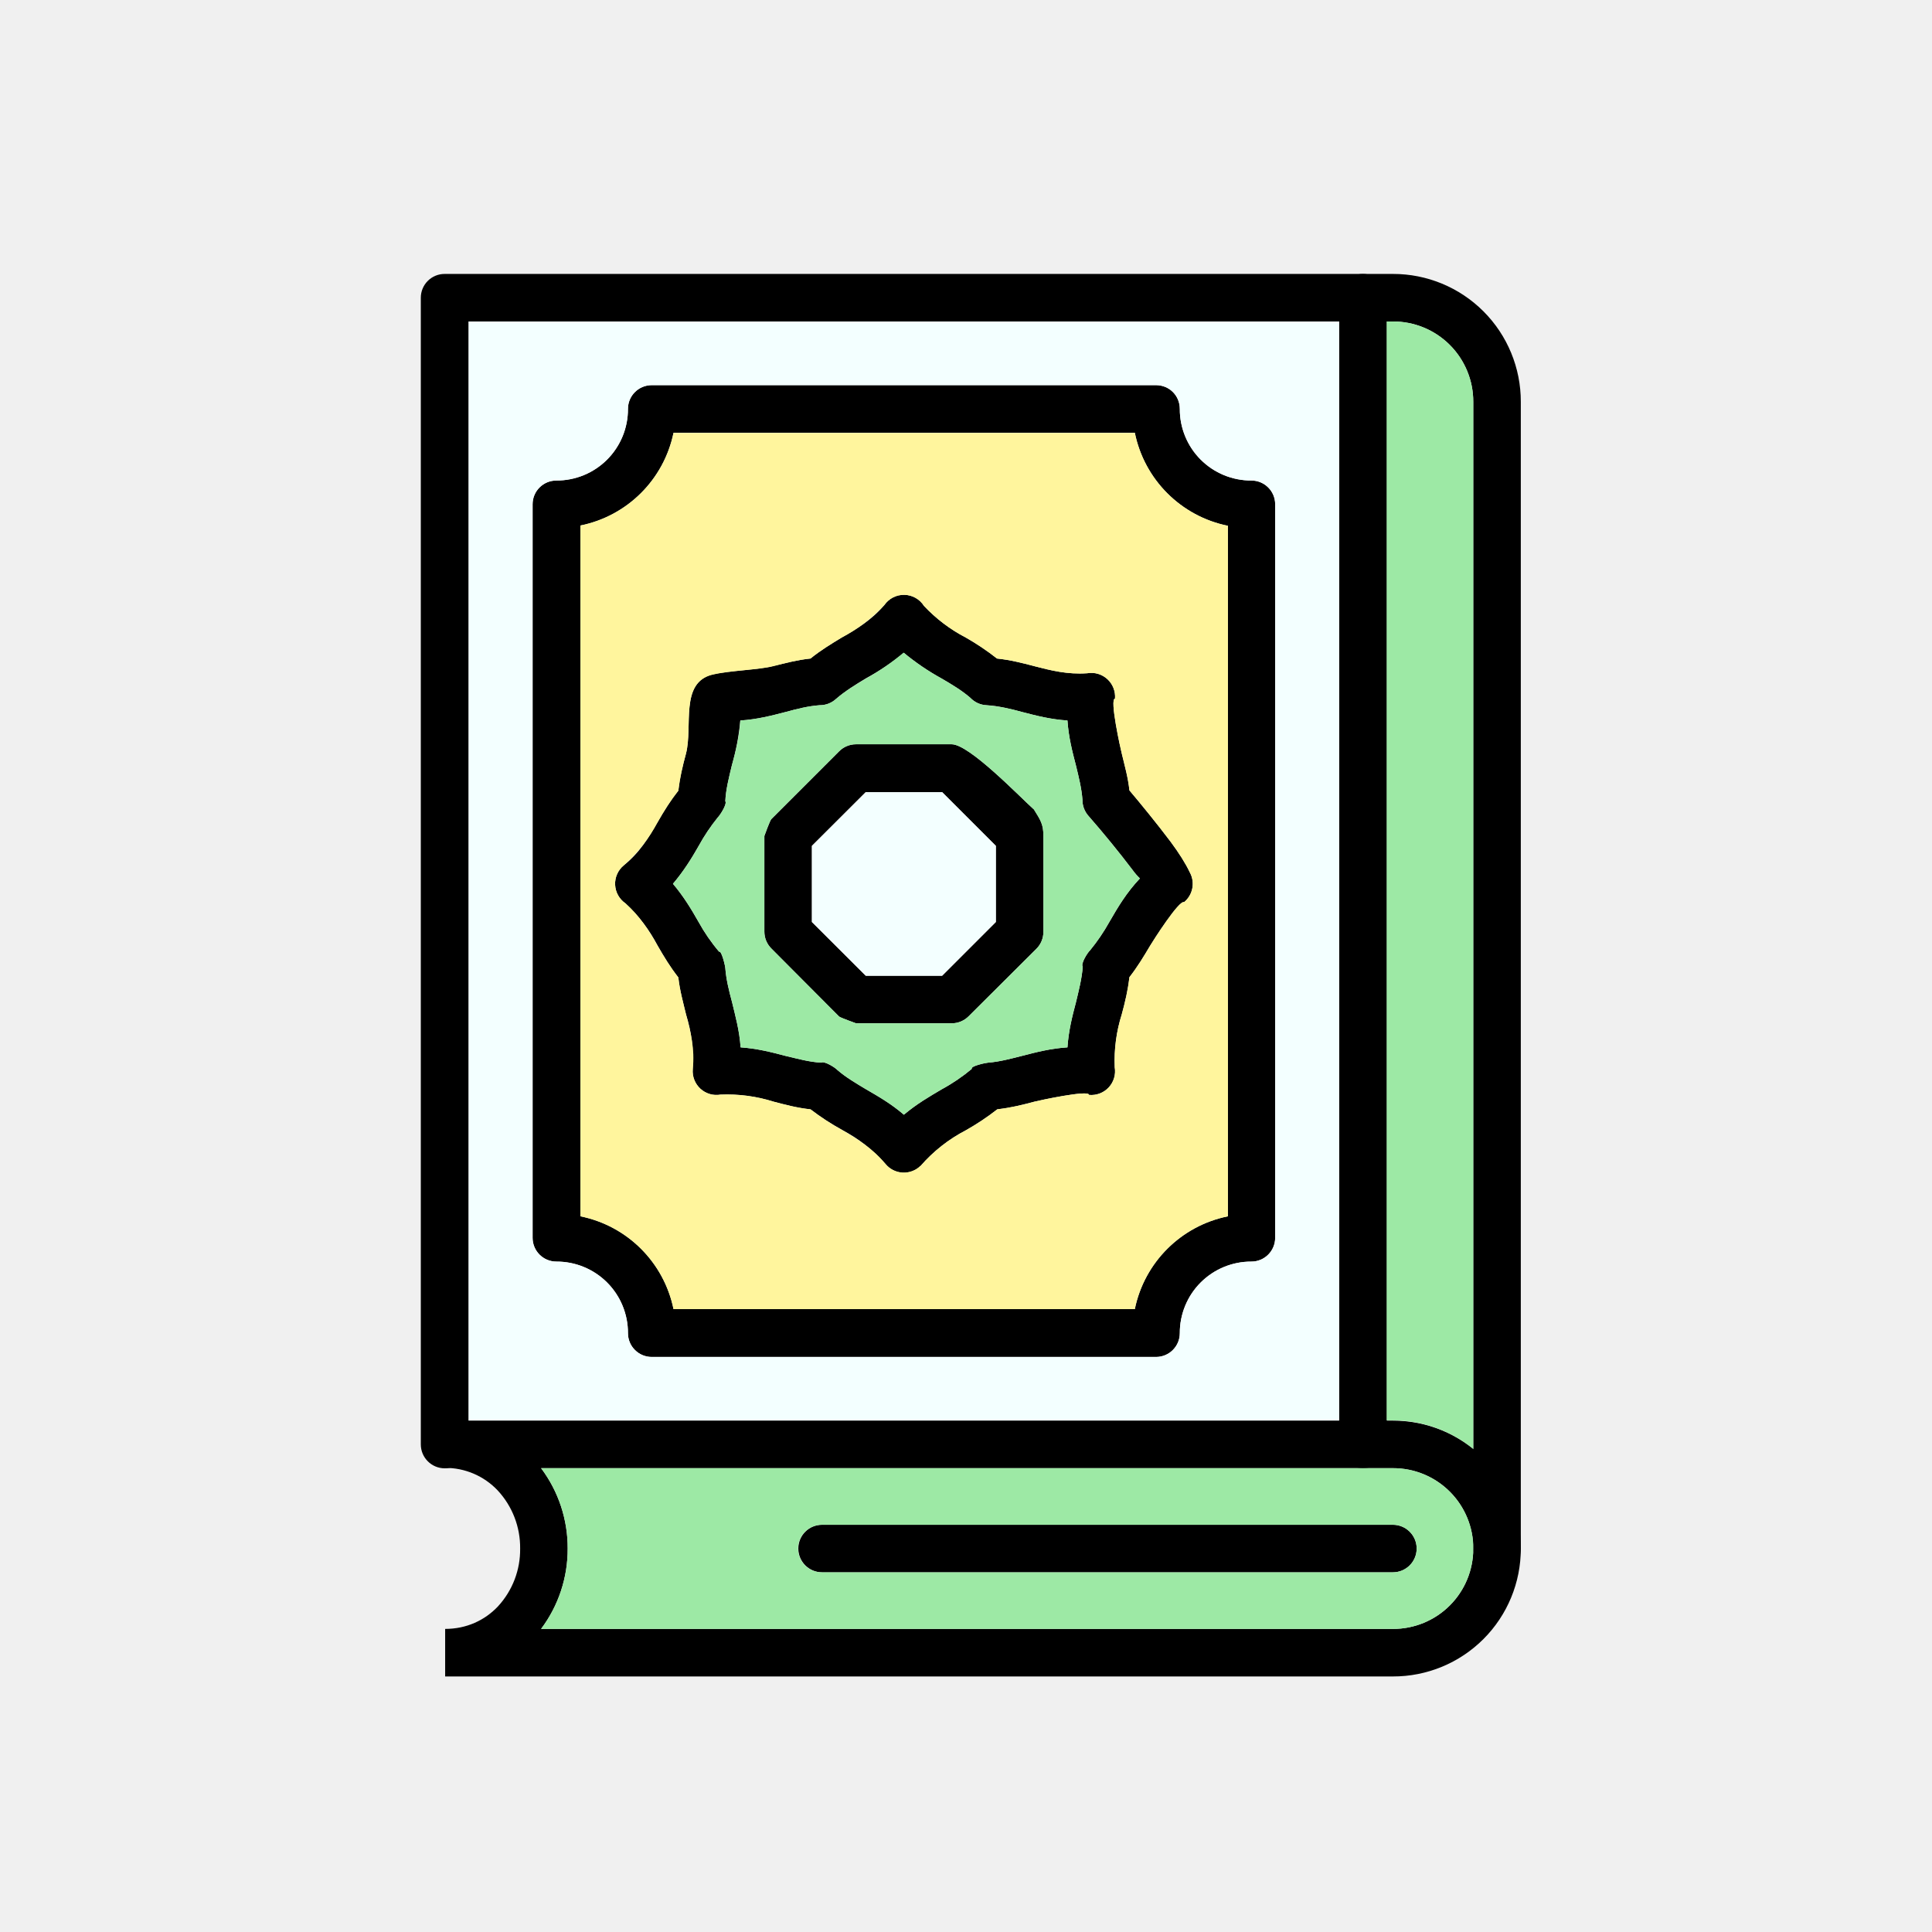
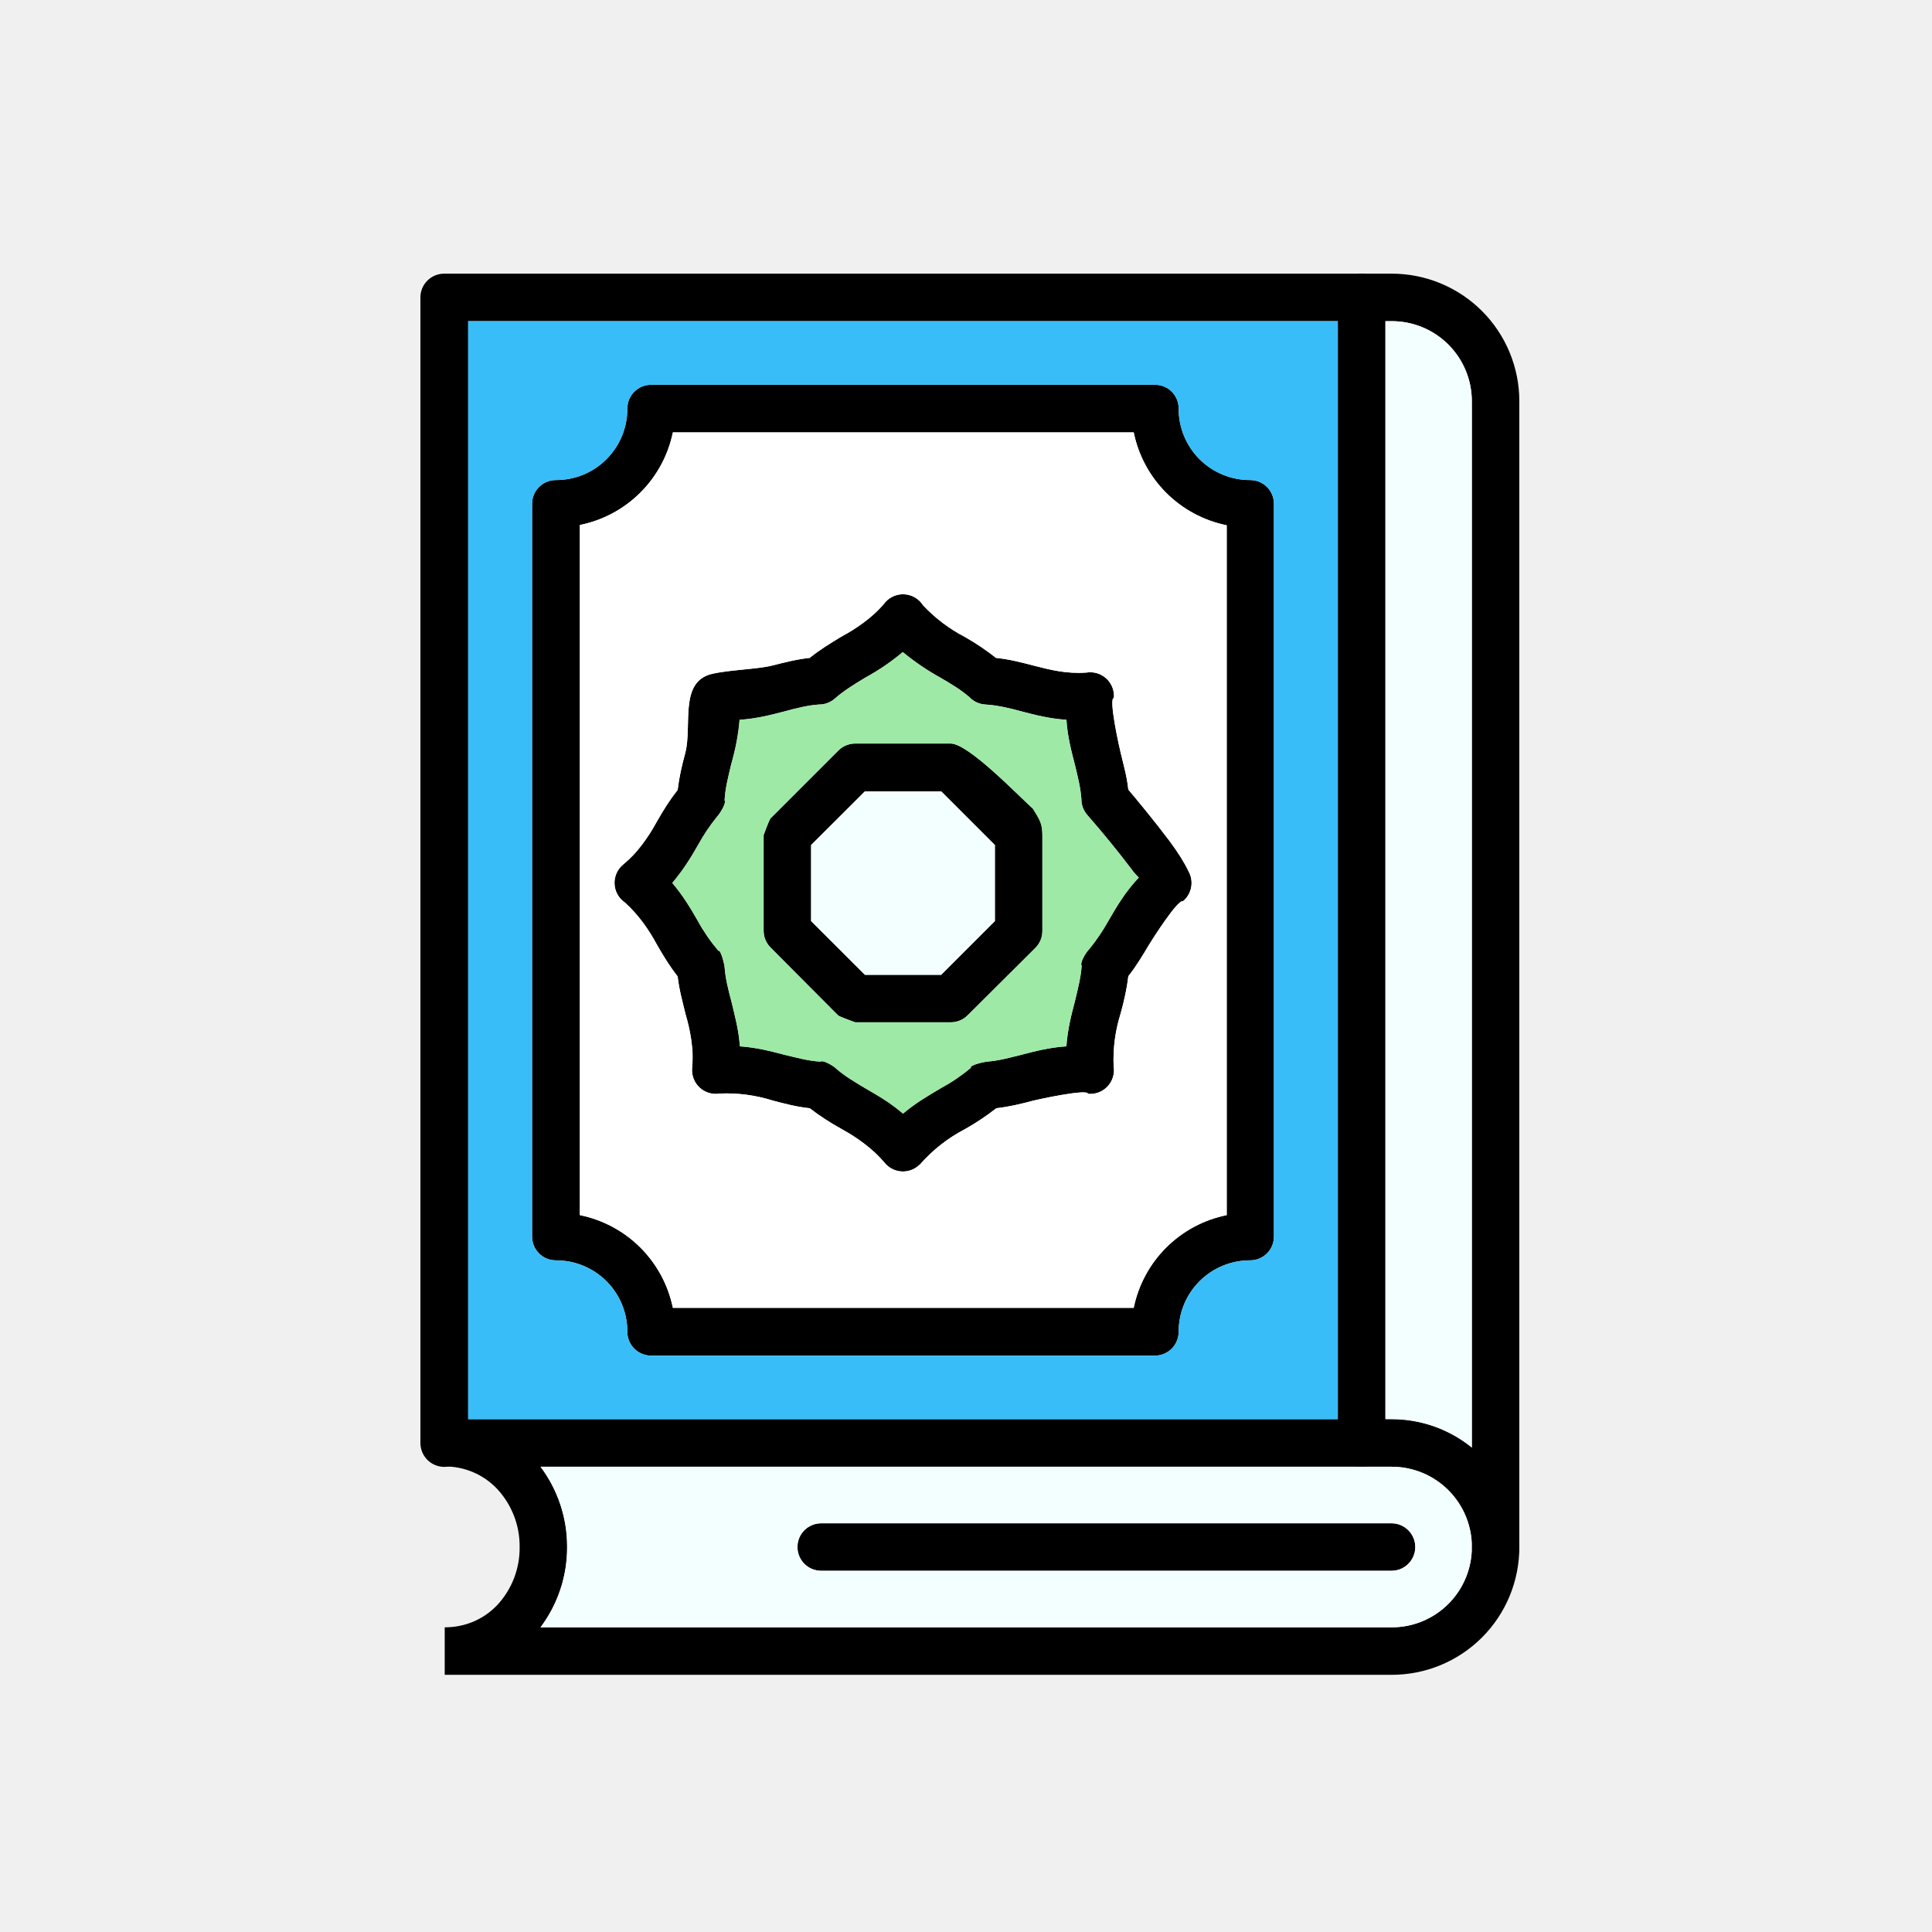
- <svg xmlns="http://www.w3.org/2000/svg" width="655.359" height="655.359" fill-rule="evenodd" clip-rule="evenodd" image-rendering="optimizeQuality" shape-rendering="geometricPrecision" text-rendering="geometricPrecision" viewBox="0 0 6.827 6.827">
-   <path fill-rule="nonzero" d="M1.487 5.104a.084.084 0 0 0 .169 0V1.136h3.16a.084.084 0 0 0 0-.168H1.572a.084.084 0 0 0-.085.084v4.052z" />
-   <path fill-rule="nonzero" d="M4.732 5.104a.084.084 0 0 0 .169 0V1.136h.02a.283.283 0 0 1 .285.284v4.052a.084.084 0 1 0 .168 0V1.42a.451.451 0 0 0-.452-.452H4.816a.084.084 0 0 0-.084.084v4.052z" />
-   <path fill-rule="nonzero" d="M1.572 5.02h3.35a.451.451 0 0 1 .452.452.451.451 0 0 1-.452.452H1.573v-.168c.075 0 .14-.03.187-.08a.296.296 0 0 0 .078-.204.297.297 0 0 0-.079-.205.254.254 0 0 0-.187-.08V5.02zm3.35.168h-3.01a.47.47 0 0 1 .094.284.47.47 0 0 1-.094.284h3.01a.283.283 0 0 0 .284-.284.283.283 0 0 0-.284-.284zm-.913-3.659H2.38a.421.421 0 0 1-.329.328v2.441a.421.421 0 0 1 .329.328h1.63a.421.421 0 0 1 .329-.328v-2.44a.421.421 0 0 1-.329-.329zm-1.706-.168h1.782c.047 0 .084.037.084.084a.252.252 0 0 0 .253.253c.046 0 .084.037.084.084v2.592a.084.084 0 0 1-.084.084.252.252 0 0 0-.253.253.084.084 0 0 1-.084.084H2.303a.084.084 0 0 1-.084-.084.252.252 0 0 0-.253-.253.084.084 0 0 1-.084-.084V1.782c0-.047.038-.084.084-.084a.252.252 0 0 0 .253-.253c0-.047.038-.084.084-.084z" />
-   <path fill-rule="nonzero" d="M3.194 2.307a.863.863 0 0 1-.134.09c-.038.023-.075.046-.106.073a.084.084 0 0 1-.058.022c-.04.003-.08.013-.12.024-.05.013-.1.026-.16.03a.857.857 0 0 1-.03.159c-.01.042-.021.084-.023.126.007.01-.018.049-.027.058a.679.679 0 0 0-.067.1c-.026.045-.053.09-.091.134.038.045.065.09.09.134a.64.64 0 0 0 .073.106c.009-.005.022.052.022.058.003.04.013.08.024.121.012.05.026.1.03.159.058.004.109.017.158.03.043.01.085.022.127.024.01-.007.049.017.057.026.03.026.066.047.101.068.045.026.09.052.134.09.045-.038.09-.064.134-.09a.64.64 0 0 0 .106-.072c-.006-.01.052-.022.058-.022.04-.003.08-.014.12-.024.05-.013.1-.026.16-.03.004-.059.017-.11.03-.159.01-.042.021-.084.024-.126-.008-.01.017-.05.026-.058a.679.679 0 0 0 .068-.1c.03-.052.06-.103.108-.154a.212.212 0 0 1-.026-.03 3.607 3.607 0 0 0-.155-.19.084.084 0 0 1-.022-.058c-.003-.04-.013-.08-.023-.121-.013-.05-.026-.1-.03-.159-.06-.004-.11-.017-.16-.03-.042-.011-.084-.022-.126-.024a.084.084 0 0 1-.057-.026c-.03-.026-.065-.047-.101-.068a.857.857 0 0 1-.134-.091zm-.22-.054c.053-.03.106-.062.151-.115a.084.084 0 0 1 .14.003.55.55 0 0 0 .148.112.885.885 0 0 1 .11.074c.048.005.09.016.132.027.058.015.117.03.187.025a.084.084 0 0 1 .098.09c-.02-.001.02.179.024.194.01.042.022.083.027.13.034.04.098.118.146.182.029.039.053.077.067.107a.084.084 0 0 1-.02.106c-.017-.009-.11.137-.12.154-.022.037-.044.074-.073.111-.005.047-.016.089-.027.131a.546.546 0 0 0-.025.187.084.084 0 0 1-.091.098c.002-.019-.178.02-.193.024-.043.011-.084.022-.131.027a.885.885 0 0 1-.111.074.545.545 0 0 0-.16.126.084.084 0 0 1-.124-.007.533.533 0 0 0-.153-.12.885.885 0 0 1-.112-.073c-.047-.005-.088-.016-.13-.027a.546.546 0 0 0-.188-.025.084.084 0 0 1-.098-.09.534.534 0 0 0-.024-.194c-.01-.042-.022-.084-.027-.13-.03-.038-.051-.075-.073-.112a.545.545 0 0 0-.114-.15.084.084 0 0 1-.006-.134c.057-.045.089-.1.12-.153.022-.038.044-.075.073-.111.005-.047.016-.089.027-.131.025-.097-.023-.251.094-.28.063-.014.165-.016.215-.03.043-.01.084-.021.131-.026.037-.03.074-.052.11-.074zm.545.736-.19-.19h-.27l-.19.19v.269l.19.19h.27l.19-.19v-.269zm.134-.13c.025.04.034.055.034.095v.339a.084.084 0 0 1-.025.06l-.239.238a.084.084 0 0 1-.06.025h-.338s-.056-.02-.06-.024l-.239-.24a.084.084 0 0 1-.025-.06v-.338s.02-.056.025-.06l.239-.239a.084.084 0 0 1 .06-.025h.338c.062 0 .238.183.29.23zm1.269 2.697a.084.084 0 0 0 0-.168H2.905a.084.084 0 0 0 0 .168h2.017z" />
-   <path fill="#f3ffff" d="m3.329 3.448.19-.19v-.269l-.19-.19H3.06l-.191.19v.269l.191.19z" />
-   <path fill="#9de9a5" d="M3.363 3.616h-.338s-.056-.02-.06-.024l-.239-.24a.084.084 0 0 1-.025-.06v-.338s.02-.056.025-.06l.239-.239a.084.084 0 0 1 .06-.025h.338c.062 0 .238.183.29.23.025.04.034.054.034.094v.339a.084.084 0 0 1-.025.06l-.239.238a.084.084 0 0 1-.06.025zm-.17-1.31a.863.863 0 0 1-.133.092c-.038.022-.075.045-.106.072a.084.084 0 0 1-.058.022c-.04.003-.08.013-.12.024-.05.013-.1.026-.16.03-.003.059-.017.11-.03.159-.01.042-.021.084-.023.126.007.01-.018.049-.027.058a.679.679 0 0 0-.067.1.858.858 0 0 1-.091.134c.038.045.065.09.09.134a.64.64 0 0 0 .073.106c.009-.005.022.052.022.058.003.04.013.08.024.121.012.05.026.1.03.159.058.004.109.017.158.03.043.01.085.022.127.024.01-.007.049.017.057.026.03.026.066.047.101.068.045.026.09.052.134.09.045-.038.09-.064.134-.09a.64.64 0 0 0 .106-.072c-.006-.01.052-.022.058-.022.04-.003.08-.014.12-.024.05-.013.1-.026.16-.03.004-.059.017-.11.03-.159.01-.042.021-.084.024-.126-.008-.01.017-.05.026-.058a.68.68 0 0 0 .068-.1c.03-.052.06-.103.108-.154a.212.212 0 0 1-.026-.03 3.613 3.613 0 0 0-.155-.19.084.084 0 0 1-.022-.058c-.003-.04-.013-.08-.023-.121-.013-.05-.026-.1-.03-.159-.06-.004-.11-.017-.16-.03a.637.637 0 0 0-.126-.024.084.084 0 0 1-.057-.026c-.03-.026-.065-.047-.101-.068a.857.857 0 0 1-.134-.091z" />
-   <path fill="#fff59d" d="M3.252 4.12a.084.084 0 0 1-.123-.007c-.046-.056-.1-.088-.153-.12a.885.885 0 0 1-.112-.073c-.047-.005-.088-.016-.13-.027a.546.546 0 0 0-.188-.025.084.084 0 0 1-.098-.09c.008-.073-.008-.134-.024-.194-.01-.042-.022-.084-.027-.13a.885.885 0 0 1-.073-.112c-.03-.052-.062-.104-.114-.15a.084.084 0 0 1-.006-.134.533.533 0 0 0 .12-.153.884.884 0 0 1 .073-.111.89.89 0 0 1 .027-.131c.025-.097-.023-.251.094-.279.063-.015.165-.017.215-.03.043-.011.084-.022.131-.027.037-.03.074-.052.11-.074a.554.554 0 0 0 .151-.115.084.084 0 0 1 .14.003.55.55 0 0 0 .148.112.885.885 0 0 1 .11.074c.048.005.09.016.132.027.058.015.117.03.187.025a.084.084 0 0 1 .098.09c-.02-.001.02.179.024.194.01.042.022.083.027.13.034.04.098.118.146.182.029.039.053.077.067.107a.084.084 0 0 1-.02.106c-.017-.009-.11.137-.12.154-.022.037-.044.074-.073.111a.89.89 0 0 1-.027.131.546.546 0 0 0-.025.187.084.084 0 0 1-.091.098c.002-.019-.178.02-.193.024a.888.888 0 0 1-.131.027.885.885 0 0 1-.111.074.545.545 0 0 0-.16.126zm.757-2.59H2.38a.421.421 0 0 1-.329.327v2.441a.421.421 0 0 1 .329.328h1.63a.421.421 0 0 1 .329-.328v-2.44a.421.421 0 0 1-.329-.329z" />
-   <path fill="#f3ffff" d="M4.085 4.795H2.303a.084.084 0 0 1-.084-.084.252.252 0 0 0-.253-.253.084.084 0 0 1-.084-.084V1.782c0-.047.038-.084.084-.084a.252.252 0 0 0 .253-.253c0-.047.038-.084.084-.084h1.782c.047 0 .084.037.084.084a.252.252 0 0 0 .253.253c.046 0 .084.037.084.084v2.592a.084.084 0 0 1-.084.084.252.252 0 0 0-.253.253.084.084 0 0 1-.084.084zm-2.43.224h3.077V1.136H1.656V5.02z" />
-   <path fill="#9de9a5" d="M5.206 5.472zm-.284-.284zm-.106 0H1.912a.47.47 0 0 1 .094.284.47.47 0 0 1-.094.284h3.01a.283.283 0 0 0 .284-.284v-.014a.284.284 0 0 0-.284-.27h-.106zm-1.996.284c0-.047.038-.084.085-.084h2.017a.084.084 0 0 1 0 .168H2.905a.084.084 0 0 1-.085-.084zM4.9 1.136v3.883h.022a.45.45 0 0 1 .284.101v-3.7a.283.283 0 0 0-.284-.284H4.9z" />
-   <path fill="none" d="M0 0h6.827v6.827H0z" />
+ <svg xmlns="http://www.w3.org/2000/svg" width="656" height="656" viewBox="0 0 656 656" fill="none">
+   <g clip-path="url(#clip0_0_1)">
+     <path d="M142.745 489.959C142.745 492.111 143.599 494.174 145.12 495.695C146.642 497.216 148.705 498.071 150.856 498.071C153.008 498.071 155.071 497.216 156.592 495.695C158.113 494.174 158.968 492.111 158.968 489.959V109.051H462.313C464.451 109.051 466.502 108.201 468.014 106.689C469.527 105.177 470.376 103.126 470.376 100.987C470.376 98.848 469.527 96.797 468.014 95.285C466.502 93.773 464.451 92.923 462.313 92.923H150.904C149.837 92.911 148.778 93.11 147.789 93.509C146.8 93.909 145.899 94.501 145.14 95.251C144.381 96.001 143.779 96.894 143.367 97.879C142.956 98.863 142.745 99.92 142.745 100.987V489.959V489.959Z" fill="black" />
+     <path d="M454.249 489.959C454.249 492.111 455.104 494.174 456.625 495.695C458.146 497.216 460.209 498.071 462.361 498.071C464.512 498.071 466.575 497.216 468.096 495.695C469.618 494.174 470.472 492.111 470.472 489.959V109.051H472.392C475.984 109.025 479.545 109.712 482.87 111.072C486.194 112.432 489.216 114.438 491.76 116.973C494.305 119.508 496.321 122.523 497.692 125.843C499.064 129.163 499.764 132.721 499.751 136.313V525.286C499.751 527.424 500.6 529.475 502.113 530.987C503.625 532.5 505.676 533.349 507.814 533.349C509.953 533.349 512.004 532.5 513.516 530.987C515.028 529.475 515.878 527.424 515.878 525.286V136.313C515.891 130.612 514.777 124.964 512.601 119.694C510.425 114.424 507.229 109.635 503.198 105.604C499.166 101.572 494.378 98.376 489.108 96.2C483.838 94.024 478.19 92.911 472.488 92.923H462.313C460.174 92.923 458.123 93.773 456.611 95.285C455.099 96.797 454.249 98.848 454.249 100.987V489.959V489.959Z" fill="black" />
+     <path d="M150.904 481.896H472.488C478.19 481.883 483.838 482.997 489.108 485.173C494.378 487.349 499.166 490.544 503.198 494.576C507.229 498.608 510.425 503.396 512.601 508.666C514.777 513.936 515.891 519.584 515.878 525.286C515.891 530.987 514.777 536.635 512.601 541.905C510.425 547.175 507.229 551.963 503.198 555.995C499.166 560.027 494.378 563.222 489.108 565.398C483.838 567.574 478.19 568.688 472.488 568.675H151V552.548C158.2 552.548 164.44 549.668 168.951 544.869C173.852 539.534 176.531 532.529 176.439 525.286C176.519 517.998 173.806 510.956 168.855 505.607C166.554 503.159 163.771 501.213 160.682 499.891C157.593 498.57 154.264 497.901 150.904 497.927V481.896ZM472.488 498.023H183.543C189.439 505.885 192.608 515.458 192.566 525.286C192.608 535.113 189.439 544.686 183.543 552.548H472.488C476.072 552.561 479.623 551.864 482.936 550.499C486.249 549.133 489.26 547.125 491.794 544.591C494.328 542.057 496.336 539.047 497.701 535.733C499.067 532.42 499.763 528.869 499.751 525.286C499.763 521.702 499.067 518.151 497.701 514.838C496.336 511.524 494.328 508.514 491.794 505.98C489.26 503.446 486.249 501.438 482.936 500.072C479.623 498.707 476.072 498.01 472.488 498.023V498.023ZM384.844 146.777H228.468C226.874 154.545 223.029 161.672 217.413 167.27C211.798 172.869 204.659 176.692 196.886 178.263V412.587C204.659 414.158 211.798 417.981 217.413 423.58C223.029 429.179 226.874 436.306 228.468 444.074H384.941C386.535 436.306 390.38 429.179 395.996 423.58C401.611 417.981 408.75 414.158 416.523 412.587V178.359C408.737 176.781 401.589 172.944 395.972 167.327C390.355 161.71 386.518 154.562 384.941 146.777H384.844ZM221.077 130.649H392.14C396.652 130.649 400.204 134.201 400.204 138.713C400.191 141.906 400.811 145.07 402.027 148.022C403.243 150.975 405.031 153.657 407.289 155.915C409.547 158.172 412.229 159.961 415.181 161.177C418.134 162.393 421.298 163.012 424.491 163C428.906 163 432.554 166.552 432.554 171.063V419.883C432.554 422.021 431.705 424.072 430.192 425.585C428.68 427.097 426.629 427.946 424.491 427.946C421.298 427.934 418.134 428.553 415.181 429.769C412.229 430.985 409.547 432.774 407.289 435.032C405.031 437.289 403.243 439.972 402.027 442.924C400.811 445.876 400.191 449.04 400.204 452.233C400.204 454.372 399.354 456.423 397.842 457.935C396.33 459.447 394.279 460.297 392.14 460.297H221.077C218.938 460.297 216.887 459.447 215.375 457.935C213.863 456.423 213.013 454.372 213.013 452.233C213.026 449.04 212.406 445.876 211.19 442.924C209.974 439.972 208.186 437.289 205.928 435.032C203.67 432.774 200.988 430.985 198.036 429.769C195.083 428.553 191.919 427.934 188.726 427.946C186.588 427.946 184.537 427.097 183.025 425.585C181.512 424.072 180.663 422.021 180.663 419.883V171.063C180.663 166.552 184.311 163 188.726 163C191.919 163.012 195.083 162.393 198.036 161.177C200.988 159.961 203.67 158.172 205.928 155.915C208.186 153.657 209.974 150.975 211.19 148.022C212.406 145.07 213.026 141.906 213.013 138.713C213.013 134.201 216.661 130.649 221.077 130.649V130.649Z" fill="black" />
+     <path d="M306.609 221.461C302.6 224.736 298.293 227.629 293.745 230.1C290.097 232.308 286.546 234.516 283.57 237.108C282.051 238.497 280.059 239.252 278.002 239.22C274.162 239.508 270.322 240.468 266.483 241.524C261.683 242.772 256.883 244.02 251.123 244.404C250.647 249.571 249.683 254.681 248.243 259.667C247.283 263.699 246.228 267.731 246.036 271.762C246.708 272.722 244.308 276.466 243.444 277.33C241.02 280.333 238.868 283.546 237.012 286.93C234.516 291.249 231.924 295.569 228.276 299.793C231.924 304.113 234.516 308.432 236.916 312.656C238.904 316.275 241.252 319.684 243.924 322.832C244.788 322.352 246.036 327.823 246.036 328.399C246.324 332.239 247.283 336.079 248.339 340.015C249.491 344.815 250.835 349.614 251.219 355.278C256.787 355.662 261.683 356.91 266.387 358.158C270.514 359.118 274.546 360.27 278.578 360.462C279.538 359.79 283.282 362.094 284.05 362.958C286.93 365.454 290.385 367.469 293.745 369.485C298.065 371.981 302.385 374.477 306.609 378.125C310.928 374.477 315.248 371.981 319.472 369.485C323.086 367.528 326.495 365.212 329.647 362.574C329.071 361.614 334.639 360.462 335.215 360.462C339.055 360.174 342.895 359.118 346.734 358.158C351.534 356.91 356.334 355.662 362.094 355.278C362.478 349.614 363.726 344.719 364.974 340.015C365.934 335.983 366.989 331.951 367.277 327.919C366.509 326.96 368.909 323.12 369.773 322.352C372.23 319.352 374.415 316.14 376.301 312.752C379.181 307.76 382.061 302.865 386.668 297.969C385.748 297.089 384.913 296.125 384.173 295.089C379.421 288.843 374.458 282.759 369.293 276.85C367.905 275.332 367.149 273.34 367.181 271.282C366.893 267.443 365.934 263.603 364.974 259.667C363.726 254.867 362.478 250.067 362.094 244.404C356.334 244.02 351.534 242.772 346.734 241.524C342.703 240.468 338.671 239.412 334.639 239.22C332.562 239.125 330.601 238.231 329.167 236.724C326.287 234.228 322.928 232.212 319.472 230.196C314.918 227.697 310.611 224.772 306.609 221.461V221.461ZM285.49 216.277C290.577 213.397 295.665 210.325 299.985 205.238C300.744 204.144 301.762 203.256 302.948 202.651C304.134 202.047 305.451 201.745 306.782 201.774C308.113 201.802 309.416 202.16 310.575 202.815C311.734 203.469 312.713 204.401 313.424 205.526C317.517 209.888 322.321 213.524 327.631 216.277C331.324 218.378 334.854 220.752 338.191 223.381C342.799 223.861 346.83 224.917 350.862 225.973C356.43 227.413 362.094 228.852 368.813 228.372C370.029 228.162 371.277 228.234 372.461 228.582C373.645 228.93 374.733 229.545 375.641 230.379C376.55 231.214 377.255 232.246 377.703 233.396C378.15 234.546 378.327 235.783 378.221 237.012C376.301 236.916 380.141 254.195 380.525 255.635C381.485 259.667 382.637 263.603 383.117 268.114C386.38 271.954 392.524 279.442 397.132 285.586C399.916 289.329 402.22 292.977 403.564 295.857C404.489 297.509 404.804 299.433 404.453 301.294C404.102 303.154 403.107 304.832 401.644 306.033C400.012 305.169 391.084 319.184 390.124 320.816C388.012 324.368 385.9 327.919 383.117 331.471C382.637 335.983 381.581 340.015 380.525 344.047C378.689 349.846 377.877 355.92 378.125 361.998C378.338 363.222 378.265 364.479 377.912 365.671C377.559 366.863 376.935 367.957 376.09 368.868C375.244 369.778 374.199 370.481 373.037 370.921C371.875 371.362 370.626 371.527 369.389 371.405C369.581 369.581 352.302 373.325 350.862 373.709C346.734 374.765 342.799 375.821 338.287 376.301C334.919 378.934 331.357 381.308 327.631 383.405C321.797 386.436 316.586 390.539 312.272 395.5C311.471 396.286 310.515 396.896 309.464 397.29C308.414 397.685 307.292 397.857 306.172 397.793C305.052 397.73 303.957 397.434 302.958 396.923C301.958 396.413 301.077 395.699 300.369 394.828C296.221 390.12 291.242 386.215 285.682 383.309C281.926 381.247 278.332 378.905 274.93 376.301C270.418 375.821 266.483 374.765 262.451 373.709C256.621 371.863 250.513 371.05 244.404 371.309C243.188 371.52 241.94 371.448 240.756 371.1C239.572 370.752 238.484 370.137 237.576 369.303C236.667 368.468 235.962 367.436 235.514 366.286C235.067 365.136 234.89 363.899 234.996 362.67C235.381 356.373 234.6 350.06 232.692 344.047C231.732 340.015 230.58 335.983 230.1 331.567C227.221 327.919 225.205 324.368 223.093 320.816C220.308 315.417 216.605 310.545 212.149 306.417C211.12 305.71 210.269 304.775 209.663 303.684C209.056 302.592 208.712 301.375 208.656 300.128C208.6 298.881 208.835 297.638 209.341 296.497C209.847 295.356 210.611 294.349 211.573 293.553C217.045 289.233 220.117 283.954 223.093 278.866C225.205 275.218 227.317 271.666 230.1 268.21C230.58 263.699 231.636 259.667 232.692 255.635C235.092 246.324 230.484 231.54 241.716 228.756C247.763 227.413 257.555 227.221 262.355 225.877C266.483 224.917 270.418 223.861 274.93 223.381C278.482 220.501 282.034 218.389 285.49 216.277V216.277ZM337.807 286.93L319.568 268.69H293.649L275.41 286.93V312.752L293.649 330.991H319.568L337.807 312.752V286.93ZM350.67 274.45C353.07 278.29 353.934 279.73 353.934 283.57V316.112C353.937 317.183 353.726 318.245 353.314 319.233C352.902 320.222 352.297 321.119 351.534 321.872L328.591 344.719C327.839 345.481 326.942 346.086 325.953 346.498C324.964 346.91 323.903 347.121 322.832 347.119H290.385C290.385 347.119 285.01 345.199 284.626 344.815L261.683 321.776C260.92 321.023 260.315 320.126 259.903 319.137C259.491 318.149 259.28 317.087 259.283 316.016V283.57C259.283 283.57 261.203 278.194 261.683 277.81L284.626 254.867C285.378 254.105 286.275 253.5 287.264 253.088C288.253 252.675 289.314 252.465 290.385 252.467H322.832C328.783 252.467 345.679 270.034 350.67 274.546V274.45ZM472.488 533.349C474.627 533.349 476.678 532.5 478.19 530.987C479.702 529.475 480.552 527.424 480.552 525.286C480.552 523.147 479.702 521.096 478.19 519.584C476.678 518.072 474.627 517.222 472.488 517.222H278.866C276.727 517.222 274.676 518.072 273.164 519.584C271.652 521.096 270.802 523.147 270.802 525.286C270.802 527.424 271.652 529.475 273.164 530.987C274.676 532.5 276.727 533.349 278.866 533.349H472.488Z" fill="black" />
+     <path fill-rule="evenodd" clip-rule="evenodd" d="M319.568 330.991L337.807 312.752V286.93L319.568 268.69H293.745L275.41 286.93V312.752L293.745 330.991H319.568Z" fill="#F3FFFF" />
+     <path fill-rule="evenodd" clip-rule="evenodd" d="M322.832 347.119H290.385C290.385 347.119 285.009 345.199 284.626 344.815L261.683 321.776C260.92 321.023 260.315 320.126 259.903 319.137C259.491 318.149 259.28 317.087 259.283 316.016V283.57C259.283 283.57 261.203 278.194 261.683 277.81L284.626 254.867C285.378 254.105 286.275 253.5 287.264 253.088C288.253 252.675 289.314 252.465 290.385 252.467H322.832C328.783 252.467 345.678 270.034 350.67 274.546C353.07 278.386 353.934 279.73 353.934 283.57V316.112C353.937 317.183 353.726 318.245 353.314 319.233C352.902 320.222 352.297 321.119 351.534 321.872L328.591 344.719C327.839 345.481 326.942 346.086 325.953 346.498C324.964 346.91 323.903 347.121 322.832 347.119V347.119ZM306.512 221.365C302.542 224.702 298.268 227.659 293.745 230.196C290.097 232.308 286.545 234.516 283.57 237.108C282.051 238.497 280.059 239.252 278.002 239.22C274.162 239.508 270.322 240.468 266.482 241.524C261.683 242.772 256.883 244.02 251.123 244.404C250.835 250.067 249.491 254.963 248.243 259.667C247.283 263.699 246.227 267.731 246.035 271.762C246.707 272.722 244.308 276.466 243.444 277.33C241.02 280.333 238.867 283.546 237.012 286.93C234.512 291.483 231.587 295.79 228.276 299.793C231.924 304.113 234.516 308.432 236.916 312.656C238.904 316.275 241.252 319.684 243.924 322.832C244.788 322.352 246.035 327.823 246.035 328.399C246.323 332.239 247.283 336.079 248.339 340.015C249.491 344.815 250.835 349.614 251.219 355.278C256.787 355.662 261.683 356.91 266.386 358.158C270.514 359.118 274.546 360.27 278.578 360.462C279.538 359.79 283.282 362.094 284.05 362.958C286.929 365.454 290.385 367.469 293.745 369.485C298.065 371.981 302.385 374.477 306.608 378.125C310.928 374.477 315.248 371.981 319.472 369.485C323.086 367.528 326.495 365.212 329.647 362.574C329.071 361.614 334.639 360.462 335.215 360.462C339.055 360.174 342.895 359.118 346.734 358.158C351.534 356.91 356.334 355.662 362.094 355.278C362.478 349.614 363.726 344.719 364.973 340.015C365.933 335.983 366.989 331.951 367.277 327.919C366.509 326.96 368.909 323.12 369.773 322.352C372.23 319.352 374.414 316.14 376.301 312.752C379.181 307.76 382.061 302.865 386.668 297.969C385.748 297.089 384.913 296.125 384.172 295.089C379.421 288.843 374.458 282.76 369.293 276.85C367.905 275.332 367.149 273.34 367.181 271.282C366.893 267.443 365.933 263.603 364.973 259.667C363.726 254.867 362.478 250.067 362.094 244.404C356.334 244.02 351.534 242.772 346.734 241.524C342.79 240.351 338.738 239.579 334.639 239.22C332.561 239.125 330.601 238.231 329.167 236.724C326.287 234.228 322.928 232.212 319.472 230.196C314.918 227.697 310.611 224.772 306.608 221.461L306.512 221.365Z" fill="#9DE9A5" />
+     <path fill-rule="evenodd" clip-rule="evenodd" d="M312.176 395.5C311.377 396.27 310.426 396.867 309.385 397.252C308.344 397.638 307.235 397.804 306.126 397.741C305.018 397.678 303.934 397.387 302.943 396.886C301.953 396.384 301.076 395.684 300.369 394.828C295.953 389.452 290.769 386.381 285.682 383.309C281.926 381.247 278.332 378.905 274.93 376.301C270.419 375.821 266.483 374.765 262.451 373.709C256.621 371.863 250.513 371.05 244.404 371.309C243.188 371.52 241.94 371.448 240.756 371.1C239.573 370.752 238.484 370.137 237.576 369.303C236.667 368.468 235.962 367.436 235.515 366.286C235.067 365.136 234.89 363.899 234.996 362.67C235.764 355.662 234.228 349.806 232.692 344.047C231.732 340.015 230.581 335.983 230.101 331.567C227.497 328.165 225.154 324.571 223.093 320.816C220.213 315.824 217.141 310.832 212.149 306.417C211.12 305.71 210.269 304.775 209.663 303.684C209.057 302.592 208.712 301.375 208.656 300.128C208.6 298.881 208.835 297.638 209.341 296.497C209.847 295.357 210.611 294.349 211.573 293.553C216.281 289.405 220.186 284.427 223.093 278.866C225.158 275.143 227.501 271.582 230.101 268.21C230.648 263.96 231.514 259.756 232.692 255.635C235.092 246.324 230.485 231.54 241.716 228.852C247.764 227.413 257.555 227.221 262.355 225.973C266.483 224.917 270.419 223.861 274.93 223.381C278.482 220.501 282.034 218.389 285.49 216.277C290.921 213.459 295.824 209.724 299.985 205.238C300.744 204.144 301.762 203.256 302.948 202.651C304.134 202.047 305.451 201.745 306.782 201.774C308.113 201.802 309.416 202.16 310.575 202.815C311.734 203.469 312.713 204.401 313.424 205.526C317.517 209.888 322.321 213.524 327.632 216.277C331.324 218.378 334.854 220.752 338.191 223.381C342.799 223.861 346.831 224.917 350.862 225.973C356.43 227.413 362.094 228.852 368.814 228.373C370.029 228.162 371.277 228.234 372.461 228.582C373.645 228.93 374.733 229.545 375.642 230.379C376.55 231.214 377.256 232.246 377.703 233.396C378.15 234.546 378.327 235.783 378.221 237.012C376.301 236.916 380.141 254.195 380.525 255.635C381.485 259.667 382.637 263.603 383.117 268.115C386.381 271.954 392.524 279.442 397.132 285.586C399.916 289.329 402.22 292.977 403.564 295.857C404.489 297.509 404.804 299.433 404.453 301.294C404.102 303.154 403.108 304.832 401.644 306.033C400.012 305.169 391.084 319.184 390.124 320.816C388.013 324.368 385.901 327.92 383.117 331.471C382.57 335.722 381.703 339.926 380.525 344.047C378.689 349.846 377.877 355.92 378.125 361.998C378.338 363.222 378.265 364.479 377.912 365.671C377.559 366.863 376.936 367.957 376.09 368.868C375.244 369.778 374.199 370.481 373.037 370.921C371.875 371.362 370.626 371.527 369.39 371.405C369.582 369.581 352.302 373.325 350.862 373.709C346.742 374.888 342.538 375.754 338.287 376.301C334.919 378.934 331.357 381.308 327.632 383.405C321.797 386.436 316.587 390.539 312.272 395.5H312.176ZM384.845 146.873H228.469C226.857 154.623 223.005 161.729 217.391 167.31C211.776 172.89 204.646 176.699 196.886 178.263V412.587C204.659 414.158 211.798 417.981 217.414 423.58C223.029 429.179 226.874 436.306 228.469 444.074H384.941C386.535 436.306 390.38 429.179 395.996 423.58C401.612 417.981 408.75 414.158 416.523 412.587V178.359C408.738 176.781 401.59 172.944 395.973 167.327C390.356 161.71 386.518 154.562 384.941 146.777L384.845 146.873Z" fill="white" />
+     <path fill-rule="evenodd" clip-rule="evenodd" d="M392.14 460.297H221.077C218.938 460.297 216.887 459.447 215.375 457.935C213.863 456.423 213.013 454.372 213.013 452.233C213.026 449.04 212.407 445.876 211.19 442.924C209.974 439.972 208.186 437.289 205.928 435.032C203.67 432.774 200.988 430.985 198.036 429.769C195.083 428.553 191.92 427.934 188.727 427.946C186.588 427.946 184.537 427.097 183.025 425.585C181.513 424.072 180.663 422.021 180.663 419.883V171.063C180.663 166.552 184.311 163 188.727 163C191.92 163.012 195.083 162.393 198.036 161.177C200.988 159.961 203.67 158.172 205.928 155.915C208.186 153.657 209.974 150.975 211.19 148.022C212.407 145.07 213.026 141.906 213.013 138.713C213.013 134.201 216.661 130.649 221.077 130.649H392.14C396.652 130.649 400.204 134.201 400.204 138.713C400.191 141.906 400.811 145.07 402.027 148.022C403.243 150.975 405.031 153.657 407.289 155.915C409.547 158.172 412.229 159.961 415.182 161.177C418.134 162.393 421.298 163.012 424.491 163C428.906 163 432.554 166.552 432.554 171.063V419.883C432.554 422.021 431.705 424.072 430.193 425.585C428.68 427.097 426.629 427.946 424.491 427.946C421.298 427.934 418.134 428.553 415.182 429.769C412.229 430.985 409.547 432.774 407.289 435.032C405.031 437.289 403.243 439.972 402.027 442.924C400.811 445.876 400.191 449.04 400.204 452.233C400.204 454.372 399.354 456.423 397.842 457.935C396.33 459.447 394.279 460.297 392.14 460.297V460.297ZM158.872 481.8H454.249V109.051H158.968V481.896L158.872 481.8Z" fill="#38BDF8" />
+     <path fill-rule="evenodd" clip-rule="evenodd" d="M462.313 498.023H183.543C189.44 505.885 192.608 515.458 192.567 525.286C192.608 535.113 189.44 544.686 183.543 552.548H472.488C476.072 552.561 479.623 551.864 482.936 550.499C486.25 549.133 489.26 547.126 491.794 544.591C494.328 542.057 496.336 539.047 497.702 535.733C499.067 532.42 499.764 528.869 499.751 525.286V523.942C499.406 516.947 496.382 510.353 491.306 505.527C486.23 500.702 479.492 498.014 472.488 498.023H462.313V498.023ZM270.707 525.286C270.707 520.774 274.354 517.222 278.866 517.222H472.488C474.627 517.222 476.678 518.071 478.19 519.584C479.702 521.096 480.552 523.147 480.552 525.286C480.552 527.424 479.702 529.475 478.19 530.987C476.678 532.5 474.627 533.349 472.488 533.349H278.866C277.799 533.362 276.74 533.163 275.751 532.763C274.761 532.364 273.861 531.772 273.102 531.022C272.343 530.272 271.741 529.378 271.329 528.394C270.918 527.409 270.707 526.353 270.707 525.286V525.286ZM470.377 109.051V481.8H472.488C482.42 481.801 492.048 485.225 499.751 491.495V136.313C499.764 132.729 499.067 129.179 497.702 125.865C496.336 122.552 494.328 119.541 491.794 117.007C489.26 114.473 486.25 112.466 482.936 111.1C479.623 109.734 476.072 109.038 472.488 109.051H470.377Z" fill="#F3FFFF" />
+   </g>
+   <defs>
+     <clipPath id="clip0_0_1">
+       <rect width="655.359" height="655.359" fill="white" />
+     </clipPath>
+   </defs>
</svg>
